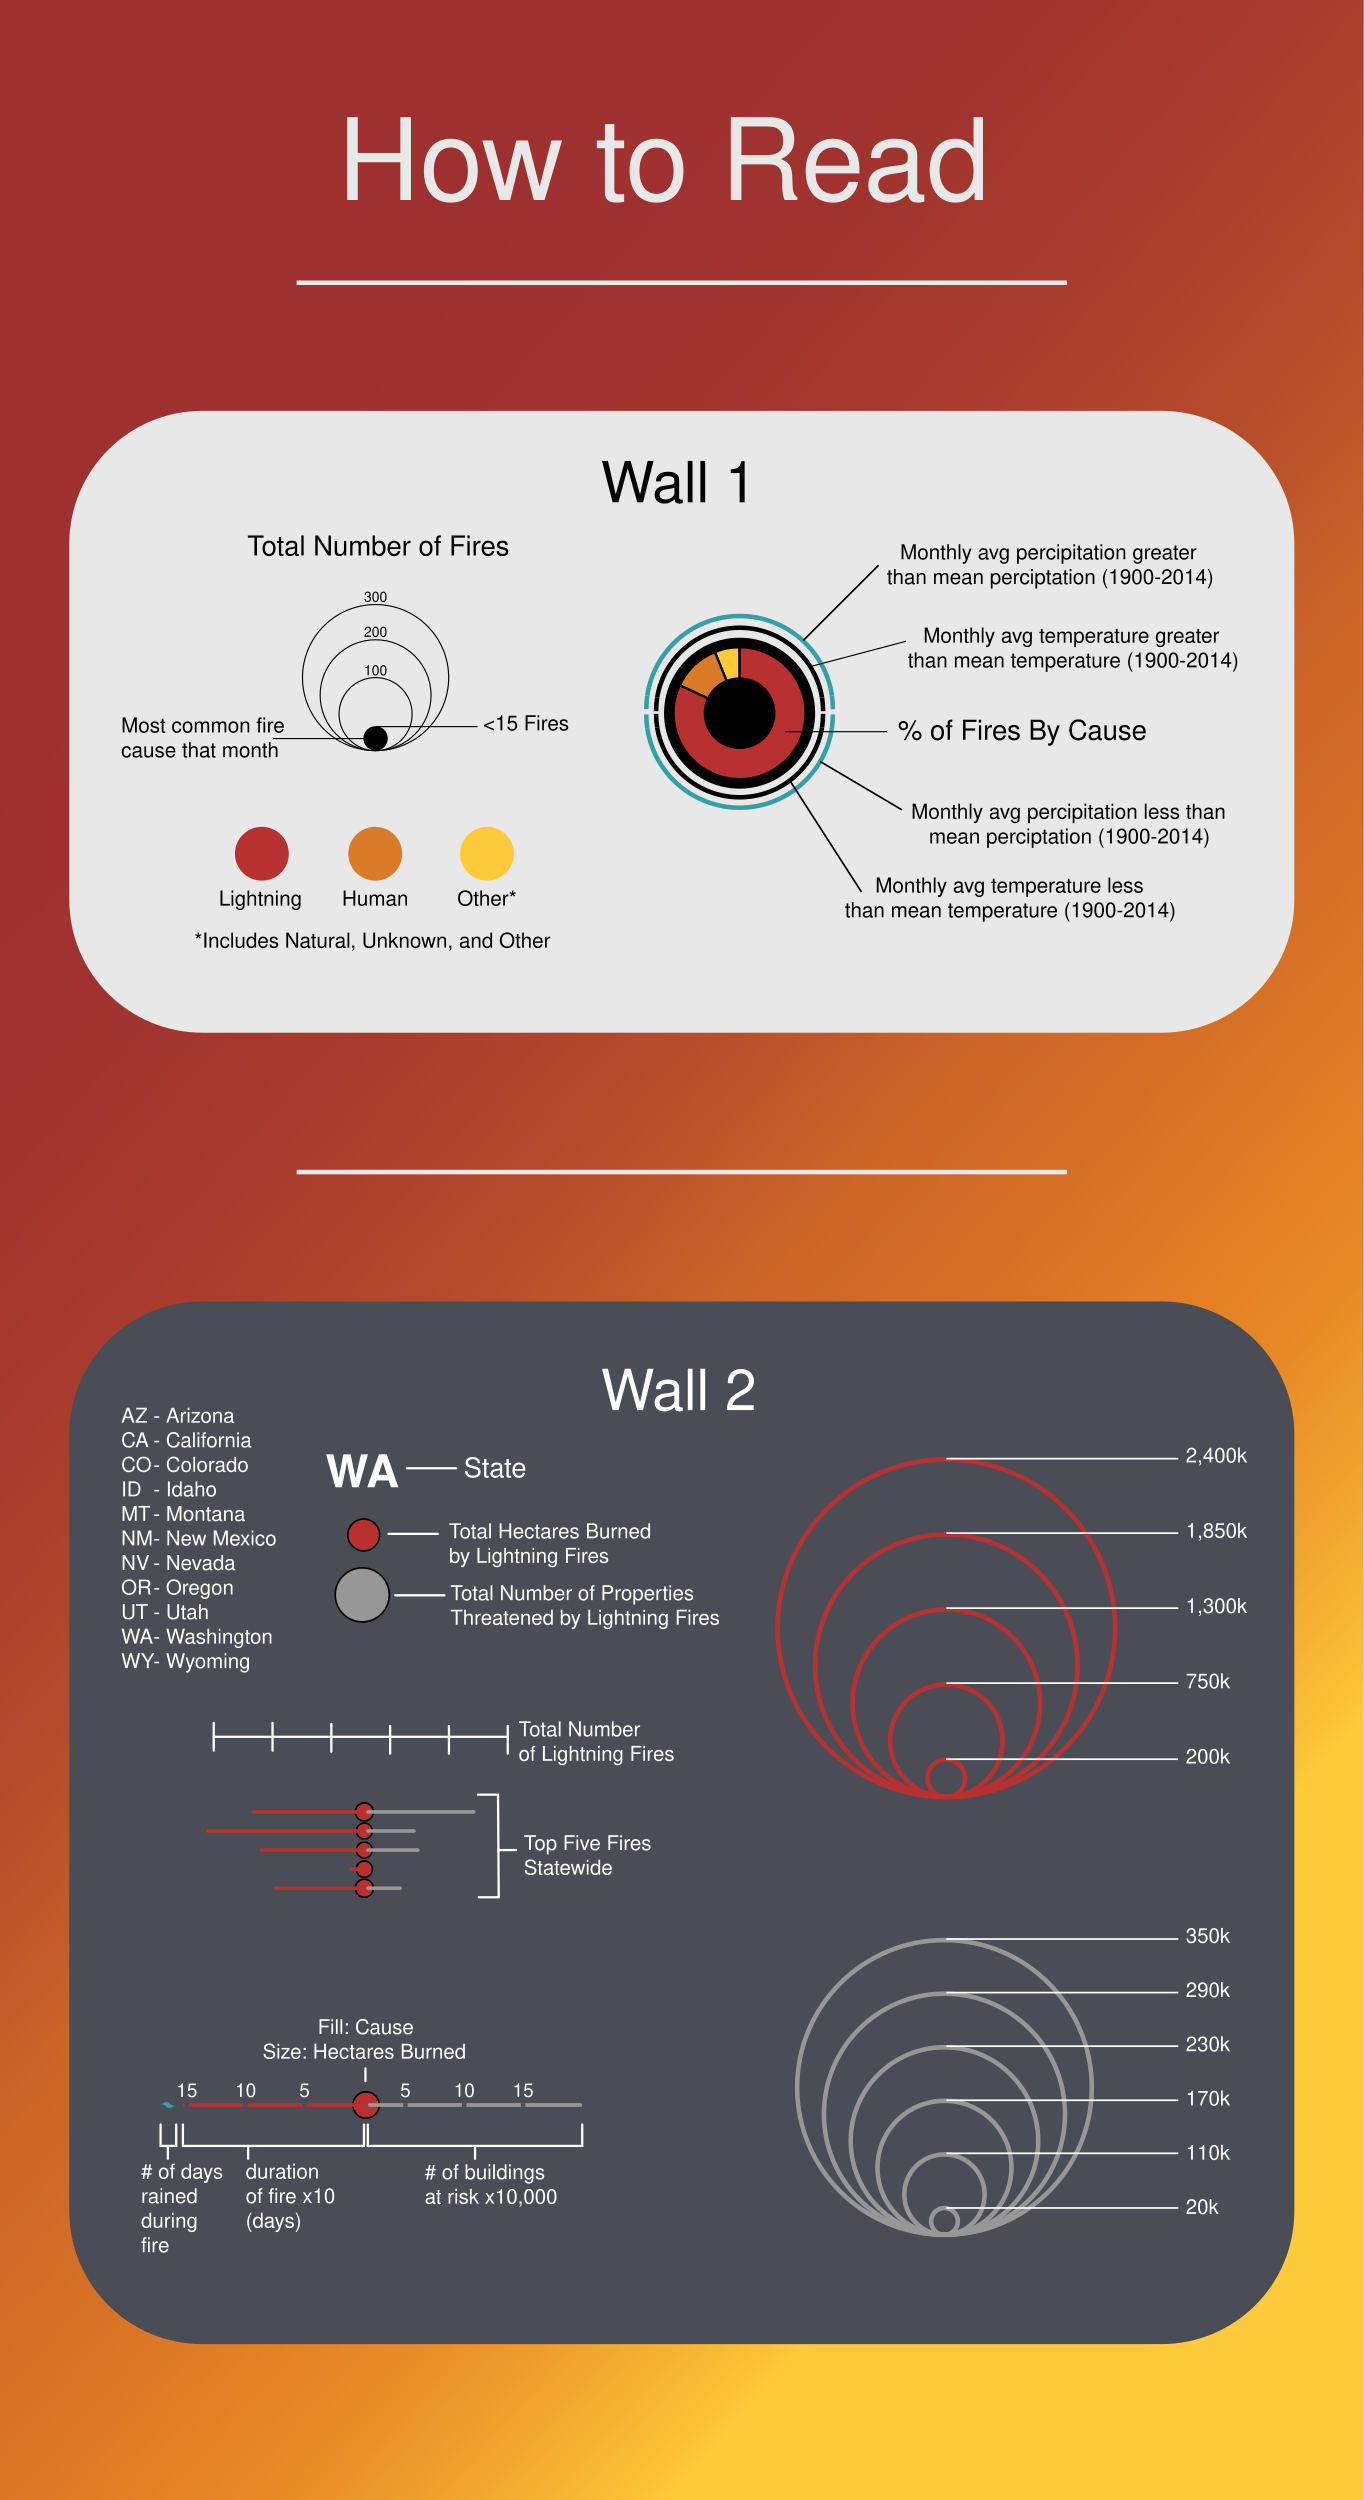
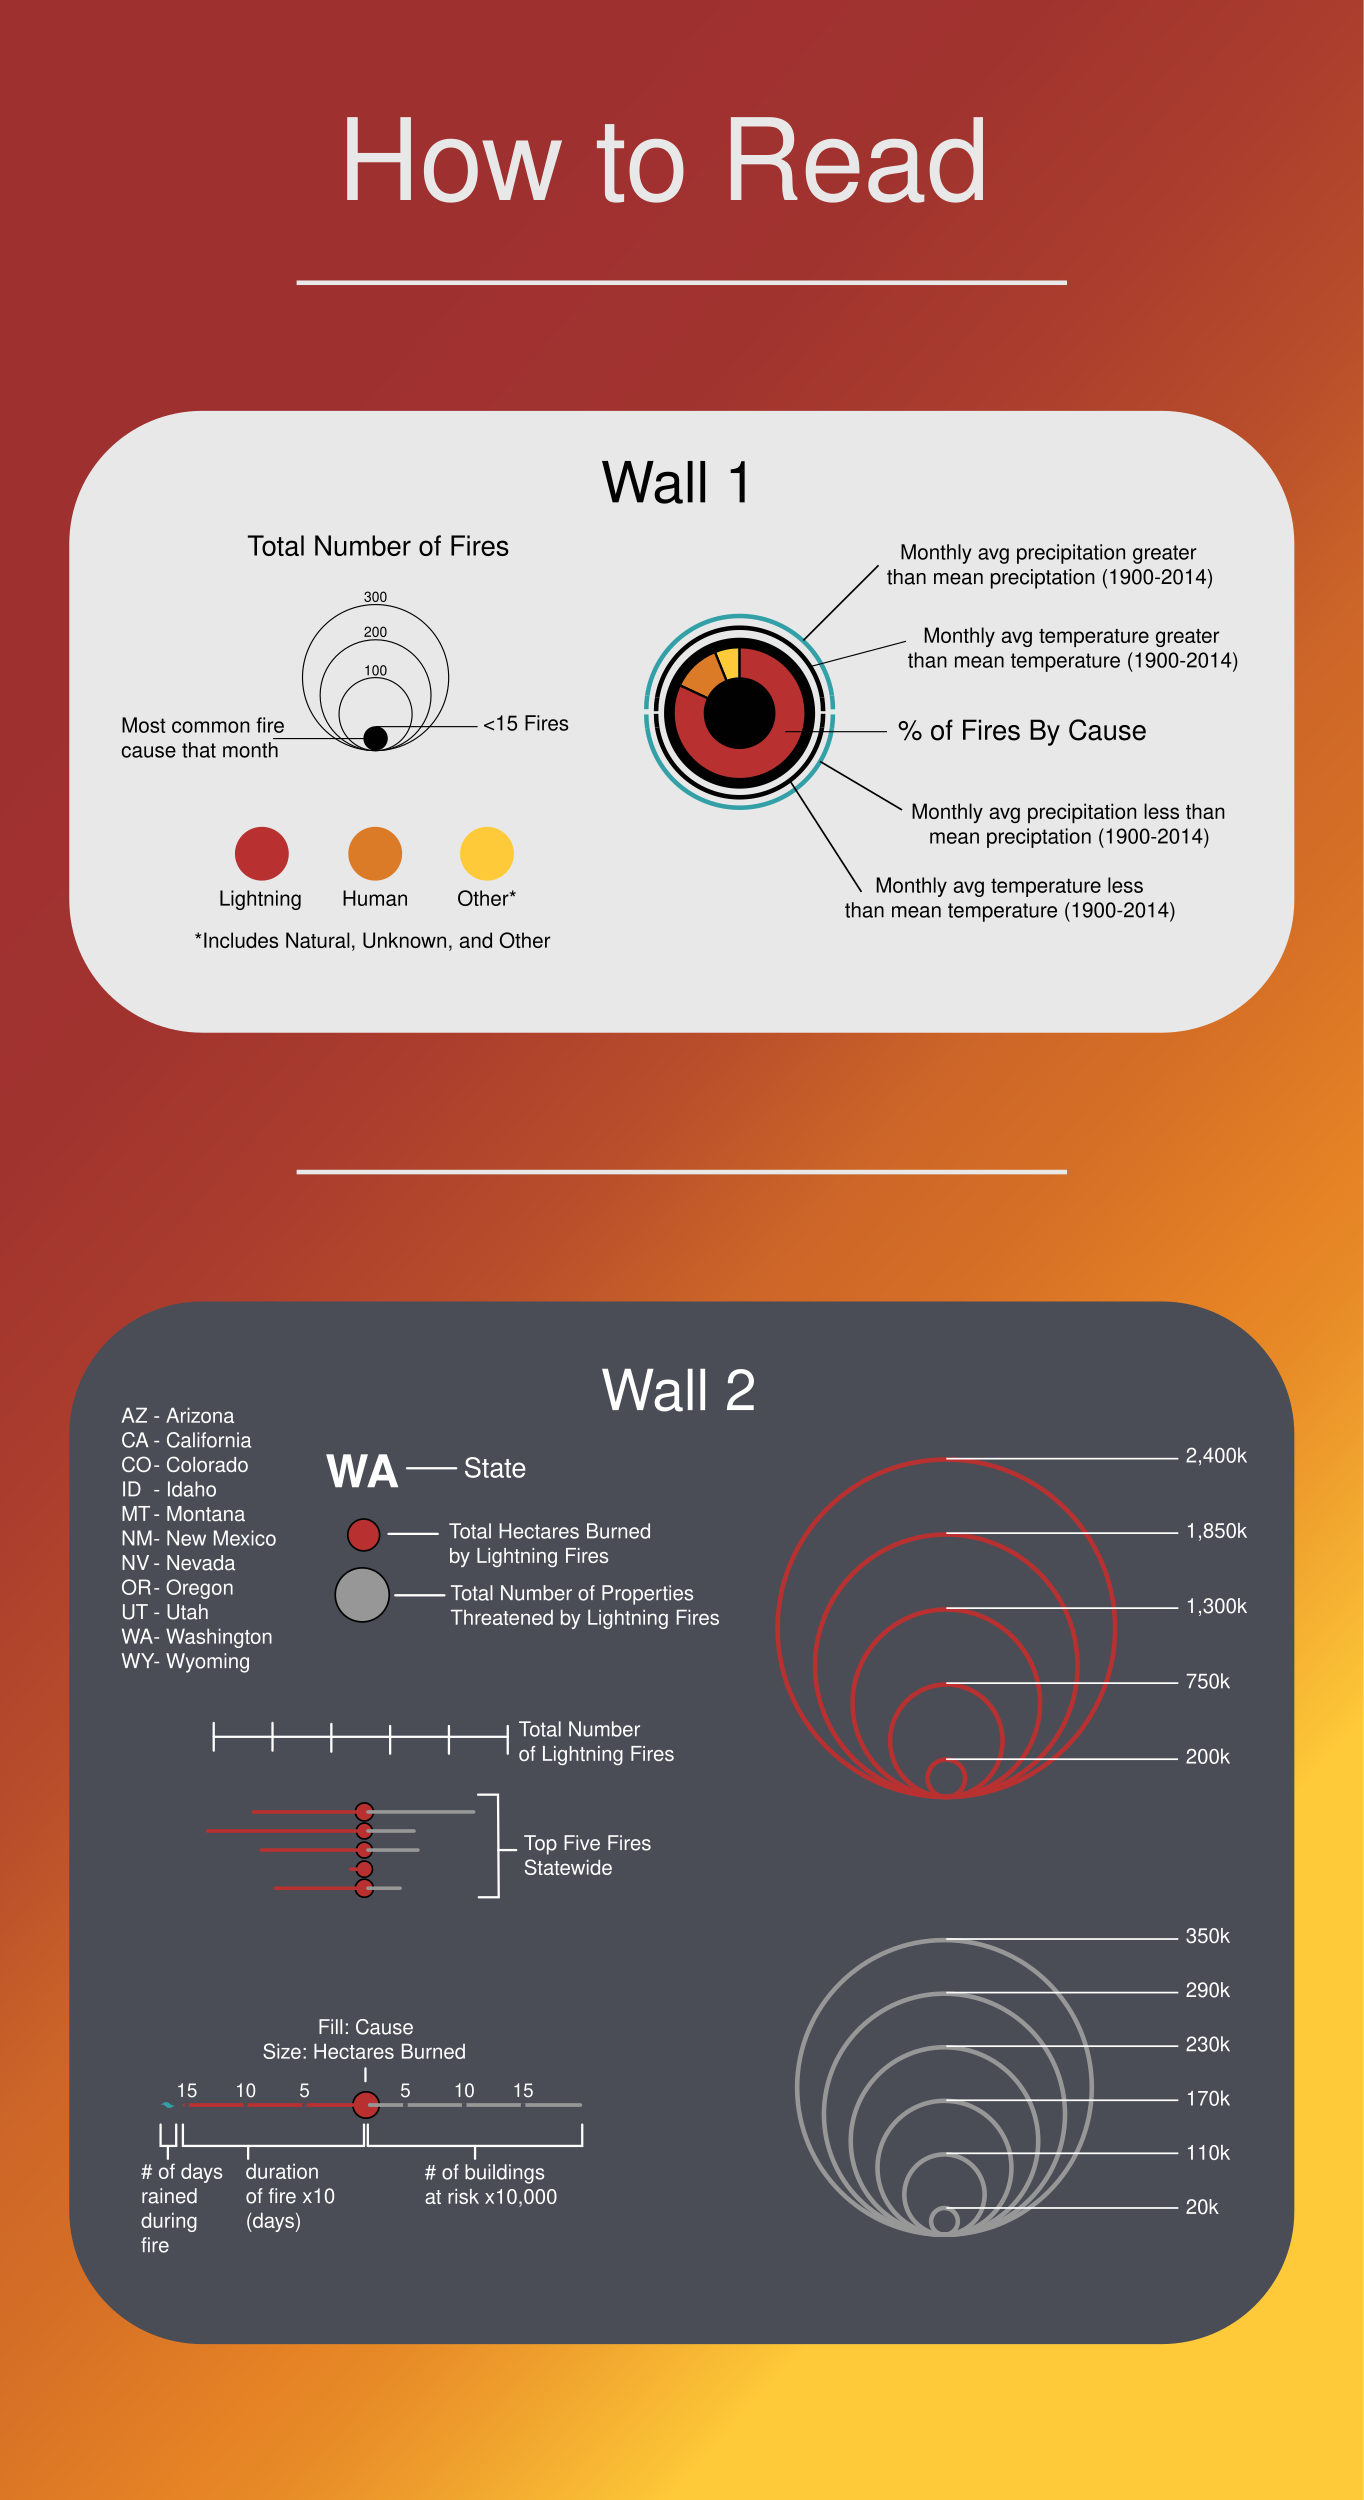
<svg xmlns="http://www.w3.org/2000/svg" id="Layer_1" data-name="Layer 1" viewBox="0 0 600 1100">
  <defs>
    <style>
      .cls-1 {
        letter-spacing: -.04em;
      }

      .cls-2 {
        font-size: 9.07px;
      }

      .cls-2, .cls-3, .cls-4, .cls-5, .cls-6, .cls-7 {
        fill: #010101;
      }

      .cls-2, .cls-3, .cls-6, .cls-8, .cls-9 {
        font-family: Helvetica-Light, Helvetica;
      }

      .cls-10 {
        font-size: 50px;
      }

      .cls-10, .cls-11, .cls-12, .cls-13 {
        fill: #e9e8e8;
      }

      .cls-10, .cls-14, .cls-5 {
        font-family: Helvetica-Bold, Helvetica;
      }

      .cls-15 {
        letter-spacing: -.02em;
      }

      .cls-3 {
        font-size: 12.09px;
      }

      .cls-16, .cls-14, .cls-8, .cls-17, .cls-9 {
        fill: #fff;
      }

      .cls-18, .cls-19 {
        fill: #ffca39;
      }

      .cls-20, .cls-21 {
        fill: #989798;
      }

      .cls-22, .cls-23, .cls-24 {
        fill: #b83130;
      }

      .cls-25, .cls-26 {
        fill: #db7a27;
      }

      .cls-27 {
        fill: #33a0a8;
      }

      .cls-28 {
        fill: #4b4d56;
      }

      .cls-14, .cls-5 {
        font-size: 25px;
      }

      .cls-12 {
        stroke: #e9e8e8;
      }

      .cls-12, .cls-29, .cls-30, .cls-31, .cls-13, .cls-32, .cls-33, .cls-7, .cls-19, .cls-26, .cls-23, .cls-34, .cls-35, .cls-36, .cls-37, .cls-38, .cls-39, .cls-24, .cls-21, .cls-40 {
        stroke-miterlimit: 10;
      }

      .cls-12, .cls-30, .cls-34, .cls-35, .cls-36, .cls-37, .cls-38, .cls-39 {
        stroke-width: 2px;
      }

      .cls-41 {
        fill: url(#linear-gradient);
      }

      .cls-29 {
        stroke-dasharray: 0 4;
      }

      .cls-29, .cls-30, .cls-31, .cls-32, .cls-33, .cls-34, .cls-35, .cls-36, .cls-37, .cls-38, .cls-39, .cls-40 {
        fill: none;
      }

      .cls-29, .cls-31, .cls-33 {
        stroke: #fff;
      }

      .cls-29, .cls-13, .cls-40 {
        stroke-width: .5px;
      }

      .cls-30 {
        stroke-dasharray: 0 0 11.69 0;
      }

      .cls-30, .cls-37 {
        stroke: #33a0a8;
      }

      .cls-31 {
        stroke-linecap: round;
      }

      .cls-13, .cls-32, .cls-7, .cls-19, .cls-26, .cls-23, .cls-34, .cls-39, .cls-24, .cls-21, .cls-40 {
        stroke: #010101;
      }

      .cls-32, .cls-33, .cls-24, .cls-21 {
        stroke-width: .75px;
      }

      .cls-6 {
        font-size: 6.15px;
      }

      .cls-8 {
        font-size: 8.32px;
      }

      .cls-35 {
        stroke: #b83130;
      }

      .cls-36 {
        stroke: #989798;
      }

      .cls-38 {
        stroke: #4c4d56;
      }

      .cls-17 {
        font-family: Helvetica, Helvetica;
        font-size: 12px;
      }

      .cls-39 {
        stroke-dasharray: 0 0 11.49 0;
      }

      .cls-9 {
        font-size: 9px;
      }
    </style>
    <linearGradient id="linear-gradient" x1="22.02" y1="302.79" x2="570.2" y2="790.3" gradientTransform="matrix(1, 0, 0, 1, 0, 0)" gradientUnits="userSpaceOnUse">
      <stop offset="0" stop-color="#9f3030" />
      <stop offset=".17" stop-color="#a1332f" />
      <stop offset=".31" stop-color="#aa3d2d" />
      <stop offset=".44" stop-color="#b84e2b" />
      <stop offset=".55" stop-color="#cc6528" />
      <stop offset=".65" stop-color="#d56f26" />
      <stop offset=".77" stop-color="#e58225" />
      <stop offset=".82" stop-color="#e78a27" />
      <stop offset=".89" stop-color="#efa02d" />
      <stop offset=".99" stop-color="#fcc437" />
      <stop offset="1" stop-color="#ffca39" />
    </linearGradient>
  </defs>
  <rect class="cls-41" width="600" height="1100" />
  <rect class="cls-28" x="30.48" y="572.64" width="539.03" height="458.78" rx="58.53" ry="58.53" />
  <g>
    <g>
      <circle class="cls-36" cx="415.57" cy="918.47" r="64.83" />
      <circle class="cls-36" cx="415.57" cy="977.4" r="5.89" />
      <circle class="cls-36" cx="415.57" cy="965.61" r="17.68" />
      <circle class="cls-36" cx="415.57" cy="953.83" r="29.47" />
      <circle class="cls-36" cx="415.57" cy="942.04" r="41.25" />
      <circle class="cls-36" cx="415.57" cy="930.25" r="53.04" />
      <circle class="cls-35" cx="416.39" cy="716.42" r="74.25" />
      <circle class="cls-35" cx="416.39" cy="782.42" r="8.25" />
      <circle class="cls-35" cx="416.39" cy="765.92" r="24.75" />
      <circle class="cls-35" cx="416.39" cy="749.42" r="41.25" />
      <circle class="cls-35" cx="416.39" cy="732.92" r="57.75" />
      <line class="cls-33" x1="416.27" y1="774.05" x2="518.34" y2="774.05" />
      <line class="cls-33" x1="416.39" y1="971.51" x2="518.46" y2="971.51" />
      <line class="cls-33" x1="416.39" y1="947.46" x2="518.46" y2="947.46" />
      <line class="cls-33" x1="416.39" y1="924.12" x2="518.46" y2="924.12" />
      <line class="cls-33" x1="416.39" y1="900.32" x2="518.46" y2="900.32" />
      <line class="cls-33" x1="416.39" y1="876.74" x2="518.46" y2="876.74" />
      <line class="cls-33" x1="416.39" y1="853.17" x2="518.46" y2="853.17" />
      <line class="cls-33" x1="416.39" y1="740.58" x2="518.46" y2="740.58" />
      <line class="cls-33" x1="416.39" y1="707.58" x2="518.46" y2="707.58" />
      <line class="cls-33" x1="416.39" y1="674.58" x2="518.46" y2="674.58" />
      <line class="cls-33" x1="416.39" y1="641.81" x2="518.46" y2="641.81" />
      <text class="cls-9" transform="translate(521.74 854.84)">
        <tspan x="0" y="0">350k</tspan>
      </text>
      <text class="cls-9" transform="translate(521.74 643.48)">
        <tspan x="0" y="0">2,400k</tspan>
      </text>
      <text class="cls-9" transform="translate(521.74 676.6)">
        <tspan x="0" y="0">1,850k</tspan>
      </text>
      <text class="cls-9" transform="translate(521.74 709.72)">
        <tspan x="0" y="0">1,300k</tspan>
      </text>
      <text class="cls-9" transform="translate(521.74 742.84)">
        <tspan x="0" y="0">750k</tspan>
      </text>
      <text class="cls-9" transform="translate(521.74 775.96)">
        <tspan x="0" y="0">200k</tspan>
      </text>
      <text class="cls-9" transform="translate(521.74 878.7)">
        <tspan x="0" y="0">290k</tspan>
      </text>
      <text class="cls-9" transform="translate(521.74 902.55)">
        <tspan x="0" y="0">230k</tspan>
      </text>
      <text class="cls-9" transform="translate(521.74 926.41)">
        <tspan x="0" y="0">170k</tspan>
      </text>
      <text class="cls-9" transform="translate(521.74 950.27)">
        <tspan x="0" y="0">110k</tspan>
      </text>
      <text class="cls-9" transform="translate(521.74 974.12)">
        <tspan x="0" y="0">20k</tspan>
      </text>
    </g>
    <g>
      <g>
        <circle class="cls-24" cx="161.08" cy="926.21" r="5.82" />
        <path class="cls-27" d="M70.66,926.24s2.23-2.37,3.82-.78c1.59,1.59,2.58,.78,2.58,.78,0,0-2.33,2.3-3.92,.71-1.59-1.59-2.48-.71-2.48-.71Z" />
        <rect class="cls-20" x="161.85" y="925.38" width="94.33" height="1.65" rx=".83" ry=".83" />
        <line class="cls-38" x1="178.37" y1="927.03" x2="178.37" y2="925.38" />
        <line class="cls-38" x1="204.27" y1="927.03" x2="204.27" y2="925.38" />
        <line class="cls-38" x1="230.17" y1="925.38" x2="230.17" y2="927.03" />
        <rect class="cls-22" x="80.48" y="925.38" width="79.67" height="1.65" rx=".83" ry=".83" />
        <line class="cls-38" x1="82.2" y1="925.38" x2="82.2" y2="927.03" />
        <line class="cls-38" x1="108.1" y1="925.38" x2="108.1" y2="927.03" />
        <line class="cls-38" x1="133.99" y1="927.03" x2="133.99" y2="925.38" />
        <text class="cls-8" transform="translate(176.06 922.66)">
          <tspan x="0" y="0">5</tspan>
        </text>
        <text class="cls-8" transform="translate(199.65 922.66)">
          <tspan x="0" y="0">10</tspan>
        </text>
        <text class="cls-8" transform="translate(225.54 922.66)">
          <tspan x="0" y="0">15</tspan>
        </text>
        <text class="cls-8" transform="translate(77.58 922.66)">
          <tspan x="0" y="0">15</tspan>
        </text>
        <text class="cls-8" transform="translate(103.47 922.66)">
          <tspan x="0" y="0">10</tspan>
        </text>
        <text class="cls-8" transform="translate(131.68 922.66)">
          <tspan x="0" y="0">5</tspan>
        </text>
        <text class="cls-9" transform="translate(108.1 958.56)">
          <tspan x="0" y="0">duration </tspan>
          <tspan x="0" y="10.8">of fire x10 </tspan>
          <tspan x="0" y="21.6">(days)</tspan>
        </text>
        <text class="cls-9" transform="translate(62.06 958.56)">
          <tspan x="0" y="0"># of days </tspan>
          <tspan x="0" y="10.8">rained </tspan>
          <tspan x="0" y="21.6">during </tspan>
          <tspan x="0" y="32.4">fir</tspan>
          <tspan class="cls-15" x="7.5" y="32.4">e</tspan>
        </text>
        <polyline class="cls-31" points="160.16 944.21 120.32 944.21 80.49 944.21" />
        <polyline class="cls-31" points="256.18 934.81 256.18 944.21 161.85 944.21" />
        <polyline class="cls-31" points="70.66 934.81 70.66 944.21 77.53 944.21" />
        <line class="cls-31" x1="77.53" y1="944.21" x2="77.53" y2="934.81" />
        <line class="cls-31" x1="73.86" y1="944.21" x2="73.86" y2="949.86" />
        <line class="cls-31" x1="80.48" y1="934.81" x2="80.48" y2="944.21" />
        <text class="cls-9" transform="translate(186.87 958.83)">
          <tspan x="0" y="0"># of buildings </tspan>
          <tspan x="0" y="10.8">at risk x10,000</tspan>
        </text>
        <line class="cls-31" x1="209.02" y1="944.21" x2="209.02" y2="949.86" />
        <line class="cls-31" x1="160.16" y1="934.81" x2="160.16" y2="944.21" />
        <line class="cls-31" x1="161.85" y1="934.81" x2="161.85" y2="944.21" />
        <text class="cls-9" transform="translate(139.79 895)">
          <tspan x="0" y="0">Fill: Cause</tspan>
          <tspan x="-24.26" y="10.8">Size: Hectares Burned</tspan>
        </text>
        <line class="cls-31" x1="160.8" y1="910.08" x2="160.8" y2="915.73" />
        <line class="cls-31" x1="109.18" y1="949.86" x2="109.18" y2="944.21" />
      </g>
      <g>
        <g id="ID_murphy_complex" data-name="ID murphy complex">
          <circle class="cls-24" cx="160.32" cy="797.26" r="3.98" />
          <rect class="cls-22" x="110.7" y="796.47" width="48.93" height="1.57" rx=".79" ry=".79" />
          <rect class="cls-20" x="161.1" y="796.47" width="48.06" height="1.57" rx=".79" ry=".79" />
        </g>
        <g id="ID_mustang_complex" data-name="ID mustang complex">
          <circle class="cls-24" cx="160.32" cy="830.82" r="3.98" />
          <rect class="cls-22" x="120.31" y="830.03" width="39.32" height="1.57" rx=".79" ry=".79" />
          <rect class="cls-20" x="161.1" y="830.03" width="15.73" height="1.57" rx=".79" ry=".79" />
        </g>
        <g id="ID_long_butte" data-name="ID long butte">
          <path class="cls-20" d="M161.1,823.21h.09c.43,0,.79-.35,.79-.79h0c0-.43-.35-.79-.79-.79h-.09" />
          <circle class="cls-24" cx="160.32" cy="822.43" r="3.57" />
          <rect class="cls-22" x="153.52" y="821.64" width="6.12" height="1.57" rx=".79" ry=".79" />
        </g>
        <g id="ID_cascade_complex" data-name="ID cascade complex">
          <circle class="cls-24" cx="160.32" cy="814.04" r="3.51" />
          <rect class="cls-22" x="114.2" y="813.25" width="45.44" height="1.57" rx=".79" ry=".79" />
          <rect class="cls-20" x="161.1" y="813.25" width="23.59" height="1.57" rx=".79" ry=".79" />
        </g>
        <g id="ID_east_zone_complex" data-name="ID east zone complex">
          <circle class="cls-24" cx="160.32" cy="805.65" r="3.51" />
          <rect class="cls-22" x="90.6" y="804.86" width="69.03" height="1.57" rx=".79" ry=".79" />
          <rect class="cls-20" x="161.1" y="804.86" width="21.85" height="1.57" rx=".79" ry=".79" />
        </g>
      </g>
      <path class="cls-16" d="M146.7,639.91l1.91,8.29,.42,2.31,.42-2.26,1.64-8.34h3.19l1.72,8.29,.44,2.31,.45-2.22,1.93-8.38h3.08l-4.07,14.48h-2.9l-1.75-8.47-.51-2.8-.51,2.8-1.75,8.47h-2.81l-4.1-14.48h3.21Z" />
      <path class="cls-16" d="M166.75,639.91h3.42l5.12,14.48h-3.28l-.96-2.98h-5.33l-.98,2.98h-3.16l5.17-14.48Zm-.2,9.01h3.71l-1.83-5.7-1.88,5.7Z" />
      <line class="cls-29" x1="160.03" y1="660.16" x2="160.03" y2="789.47" />
      <circle class="cls-24" cx="160.03" cy="675.38" r="7.01" />
      <circle class="cls-21" cx="159.39" cy="701.75" r="11.89" />
      <line class="cls-31" x1="179.08" y1="646.04" x2="200.74" y2="646.04" />
      <text class="cls-17" transform="translate(204.03 649.97)">
        <tspan x="0" y="0">State</tspan>
      </text>
      <line class="cls-31" x1="170.96" y1="674.91" x2="192.62" y2="674.91" />
      <text class="cls-9" transform="translate(197.53 676.83)">
        <tspan x="0" y="0">Total Hectares Burned</tspan>
        <tspan x="0" y="10.8">by Lightning Fires</tspan>
      </text>
      <text class="cls-9" transform="translate(228.17 763.95)">
        <tspan x="0" y="0">Total Number</tspan>
        <tspan x="0" y="10.8">of Lightning Fires</tspan>
      </text>
      <line class="cls-31" x1="173.89" y1="701.93" x2="195.55" y2="701.93" />
      <text class="cls-9" transform="translate(198.17 704.06)">
        <tspan x="0" y="0">Total Number of Properties</tspan>
        <tspan x="0" y="10.8">Threatened by Lightning Fires</tspan>
      </text>
      <line class="cls-31" x1="94.04" y1="764.19" x2="223.45" y2="764.19" />
      <line class="cls-31" x1="94.04" y1="758.1" x2="94.04" y2="770.28" />
      <line class="cls-31" x1="119.91" y1="758.1" x2="119.91" y2="770.28" />
      <line class="cls-31" x1="145.79" y1="758.55" x2="145.79" y2="770.73" />
      <line class="cls-31" x1="171.66" y1="759.45" x2="171.66" y2="771.63" />
      <line class="cls-31" x1="197.53" y1="759.45" x2="197.53" y2="771.63" />
      <line class="cls-31" x1="223.41" y1="759.45" x2="223.41" y2="771.63" />
      <polyline class="cls-31" points="210.36 789.66 219.13 789.66 219.44 834.8 210.67 834.8" />
      <text class="cls-9" transform="translate(230.45 814.04)">
        <tspan x="0" y="0">Top Five Fires</tspan>
        <tspan x="0" y="10.8">Statewide</tspan>
      </text>
      <line class="cls-31" x1="219.3" y1="814.04" x2="227.13" y2="814.04" />
    </g>
    <text class="cls-9" transform="translate(53.29 625.98)">
      <tspan x="0" y="0">AZ</tspan>
      <tspan x="0" y="10.8">CA</tspan>
      <tspan x="0" y="21.6">CO</tspan>
      <tspan x="0" y="32.4">ID</tspan>
      <tspan x="0" y="43.2">MT</tspan>
      <tspan x="0" y="54">NM</tspan>
      <tspan x="0" y="64.8">NV</tspan>
      <tspan x="0" y="75.6">OR</tspan>
      <tspan x="0" y="86.4">UT</tspan>
      <tspan x="0" y="97.2">WA</tspan>
      <tspan x="0" y="108">WY</tspan>
    </text>
    <text class="cls-9" transform="translate(67.48 625.98)">
      <tspan x="0" y="0">- Arizona</tspan>
      <tspan x="0" y="10.8">- California</tspan>
      <tspan x="0" y="21.6">- Colorado</tspan>
      <tspan x="0" y="32.4">- Idaho</tspan>
      <tspan x="0" y="43.2">- Montana</tspan>
      <tspan x="0" y="54">- New Mexico</tspan>
      <tspan x="0" y="64.8">- Nevada</tspan>
      <tspan x="0" y="75.6">- Oregon</tspan>
      <tspan x="0" y="86.4">- Utah</tspan>
      <tspan x="0" y="97.2">- Washington</tspan>
      <tspan x="0" y="108">- Wyoming</tspan>
    </text>
  </g>
  <g>
    <rect class="cls-11" x="30.48" y="180.77" width="539.03" height="273.62" rx="58.53" ry="58.53" />
    <text class="cls-3" transform="translate(395.08 325.49)">
      <tspan x="0" y="0">% of Fires By Cause</tspan>
    </text>
    <ellipse class="cls-7" cx="325.42" cy="313.8" rx="32.74" ry="32.71" />
    <path class="cls-19" d="M325.42,313.8l-10.87-26.89c3.6-1.45,6.99-2.11,10.87-2.11v29Z" />
    <path class="cls-26" d="M325.42,313.8l-26.3-12.26c3.2-6.85,8.42-11.8,15.43-14.63l10.87,26.89Z" />
    <path class="cls-23" d="M325.42,313.8v-29c16.03,0,29.02,12.99,29.02,29s-12.99,29-29.02,29-29.02-12.99-29.02-29c0-4.57,.79-8.12,2.72-12.26l26.3,12.26Z" />
    <ellipse class="cls-4" cx="325.42" cy="313.8" rx="15.79" ry="15.78" />
    <g>
      <path class="cls-34" d="M362.17,314.07c0,2.04-.17,4.03-.48,5.98" />
      <path class="cls-39" d="M361.69,320.05c-2.86,17.44-18.01,30.75-36.27,30.75s-33.41-13.31-36.27-30.74" />
      <path class="cls-34" d="M289.16,320.05c-.32-1.95-.48-3.94-.48-5.98" />
    </g>
    <g>
      <path class="cls-34" d="M362.17,312.93c0-2.04-.17-4.03-.48-5.98" />
      <path class="cls-39" d="M361.69,306.95c-2.86-17.44-18.01-30.75-36.27-30.75s-33.41,13.31-36.27,30.74" />
      <path class="cls-34" d="M289.16,306.95c-.32,1.95-.48,3.94-.48,5.98" />
    </g>
    <g>
      <path class="cls-37" d="M366.48,312.07c0-2.03-.15-4.03-.43-5.98" />
      <path class="cls-30" d="M366.05,306.08c-2.9-19.82-19.98-35.04-40.62-35.04s-37.72,15.22-40.62,35.04" />
      <path class="cls-37" d="M284.8,306.08c-.29,1.95-.43,3.95-.43,5.98" />
    </g>
    <g>
      <path class="cls-37" d="M366.48,314.36c0,2.03-.15,4.03-.43,5.98" />
      <path class="cls-30" d="M366.05,320.35c-2.9,19.82-19.98,35.04-40.62,35.04s-37.72-15.22-40.62-35.04" />
      <path class="cls-37" d="M284.8,320.35c-.29-1.95-.43-3.95-.43-5.98" />
    </g>
    <line class="cls-40" x1="345.49" y1="321.94" x2="390.28" y2="321.94" />
    <line class="cls-32" x1="353.45" y1="281.81" x2="386.56" y2="248.72" />
    <text class="cls-2" transform="translate(396.03 246.09)">
-       <tspan x="0" y="0">Monthly avg percipitation greater</tspan>
-       <tspan x="-5.81" y="10.88">than mean perciptation (1900-2014)</tspan>
+       <tspan x="0" y="0">Monthly avg precipitation greater</tspan>
+       <tspan x="-5.81" y="10.88">than mean preciptation (1900-2014)</tspan>
    </text>
    <text class="cls-2" transform="translate(406.22 282.76)">
      <tspan x="0" y="0">Monthly avg temperature greater</tspan>
      <tspan x="-6.82" y="10.88">than mean temperature (1900-2014)</tspan>
    </text>
    <text class="cls-2" transform="translate(400.9 360.23)">
-       <tspan x="0" y="0">Monthly avg percipitation less than</tspan>
-       <tspan x="7.81" y="10.88">mean perciptation (1900-2014)</tspan>
+       <tspan x="0" y="0">Monthly avg precipitation less than</tspan>
+       <tspan x="7.81" y="10.88">mean preciptation (1900-2014)</tspan>
    </text>
    <text class="cls-2" transform="translate(385.1 392.7)">
      <tspan x="0" y="0">Monthly avg temperature less</tspan>
      <tspan x="-13.37" y="10.88">than mean temperature (1900-2014)</tspan>
    </text>
    <line class="cls-40" x1="356.26" y1="293.36" x2="398.65" y2="282.16" />
    <line class="cls-32" x1="360.81" y1="335.03" x2="396.9" y2="356.38" />
    <line class="cls-32" x1="347.5" y1="343.43" x2="379.03" y2="392.45" />
    <ellipse class="cls-13" cx="165.26" cy="298.14" rx="32.16" ry="32.13" />
    <ellipse class="cls-13" cx="165.26" cy="305.89" rx="24.4" ry="24.39" />
    <ellipse class="cls-13" cx="165.26" cy="314.21" rx="16.08" ry="16.07" />
    <text class="cls-6" transform="translate(160.13 297.11)">
      <tspan x="0" y="0">100</tspan>
    </text>
    <text class="cls-6" transform="translate(160.13 280.18)">
      <tspan x="0" y="0">200</tspan>
    </text>
    <text class="cls-6" transform="translate(160.13 264.76)">
      <tspan x="0" y="0">300</tspan>
    </text>
    <text class="cls-3" transform="translate(108.8 244.41)">
      <tspan x="0" y="0">Total Number of Fires</tspan>
    </text>
    <circle class="cls-4" cx="165.26" cy="324.9" r="5.38" />
    <line class="cls-40" x1="165.36" y1="319.72" x2="210.15" y2="319.72" />
    <line class="cls-40" x1="120.16" y1="324.97" x2="164.95" y2="324.97" />
    <text class="cls-2" transform="translate(212.56 321.35)">
      <tspan x="0" y="0">&lt;15 Fires</tspan>
    </text>
    <g>
      <ellipse class="cls-22" cx="115.22" cy="375.64" rx="11.85" ry="11.84" />
      <text class="cls-2" transform="translate(96.3 398.46)">
        <tspan x="0" y="0">Lightning</tspan>
      </text>
      <text class="cls-2" transform="translate(85.5 416.98)">
        <tspan x="0" y="0">*Includes Natural, Unknown, and Other</tspan>
      </text>
      <g>
        <ellipse class="cls-25" cx="165.1" cy="375.64" rx="11.85" ry="11.84" />
        <text class="cls-2" transform="translate(150.47 398.46)">
          <tspan x="0" y="0">Human</tspan>
        </text>
      </g>
      <g>
        <ellipse class="cls-18" cx="214.29" cy="375.64" rx="11.85" ry="11.84" />
        <text class="cls-2" transform="translate(201.18 398.46)">
          <tspan x="0" y="0">Other*</tspan>
        </text>
      </g>
    </g>
    <text class="cls-2" transform="translate(53.29 322.29)">
      <tspan x="0" y="0">Most common fire</tspan>
      <tspan x="0" y="10.88">cause that month</tspan>
    </text>
  </g>
  <g>
    <text class="cls-10" transform="translate(148.61 88)">
      <tspan x="0" y="0">How to Read</tspan>
    </text>
    <text class="cls-5" transform="translate(264.34 221.02)">
      <tspan class="cls-1" x="0" y="0">W</tspan>
      <tspan x="22.68" y="0">all 1</tspan>
    </text>
    <text class="cls-14" transform="translate(264.34 620.46)">
      <tspan class="cls-1" x="0" y="0">W</tspan>
      <tspan x="22.68" y="0">all 2</tspan>
    </text>
    <line class="cls-12" x1="130.52" y1="124.41" x2="469.48" y2="124.41" />
    <line class="cls-12" x1="130.52" y1="515.7" x2="469.48" y2="515.7" />
  </g>
</svg>
